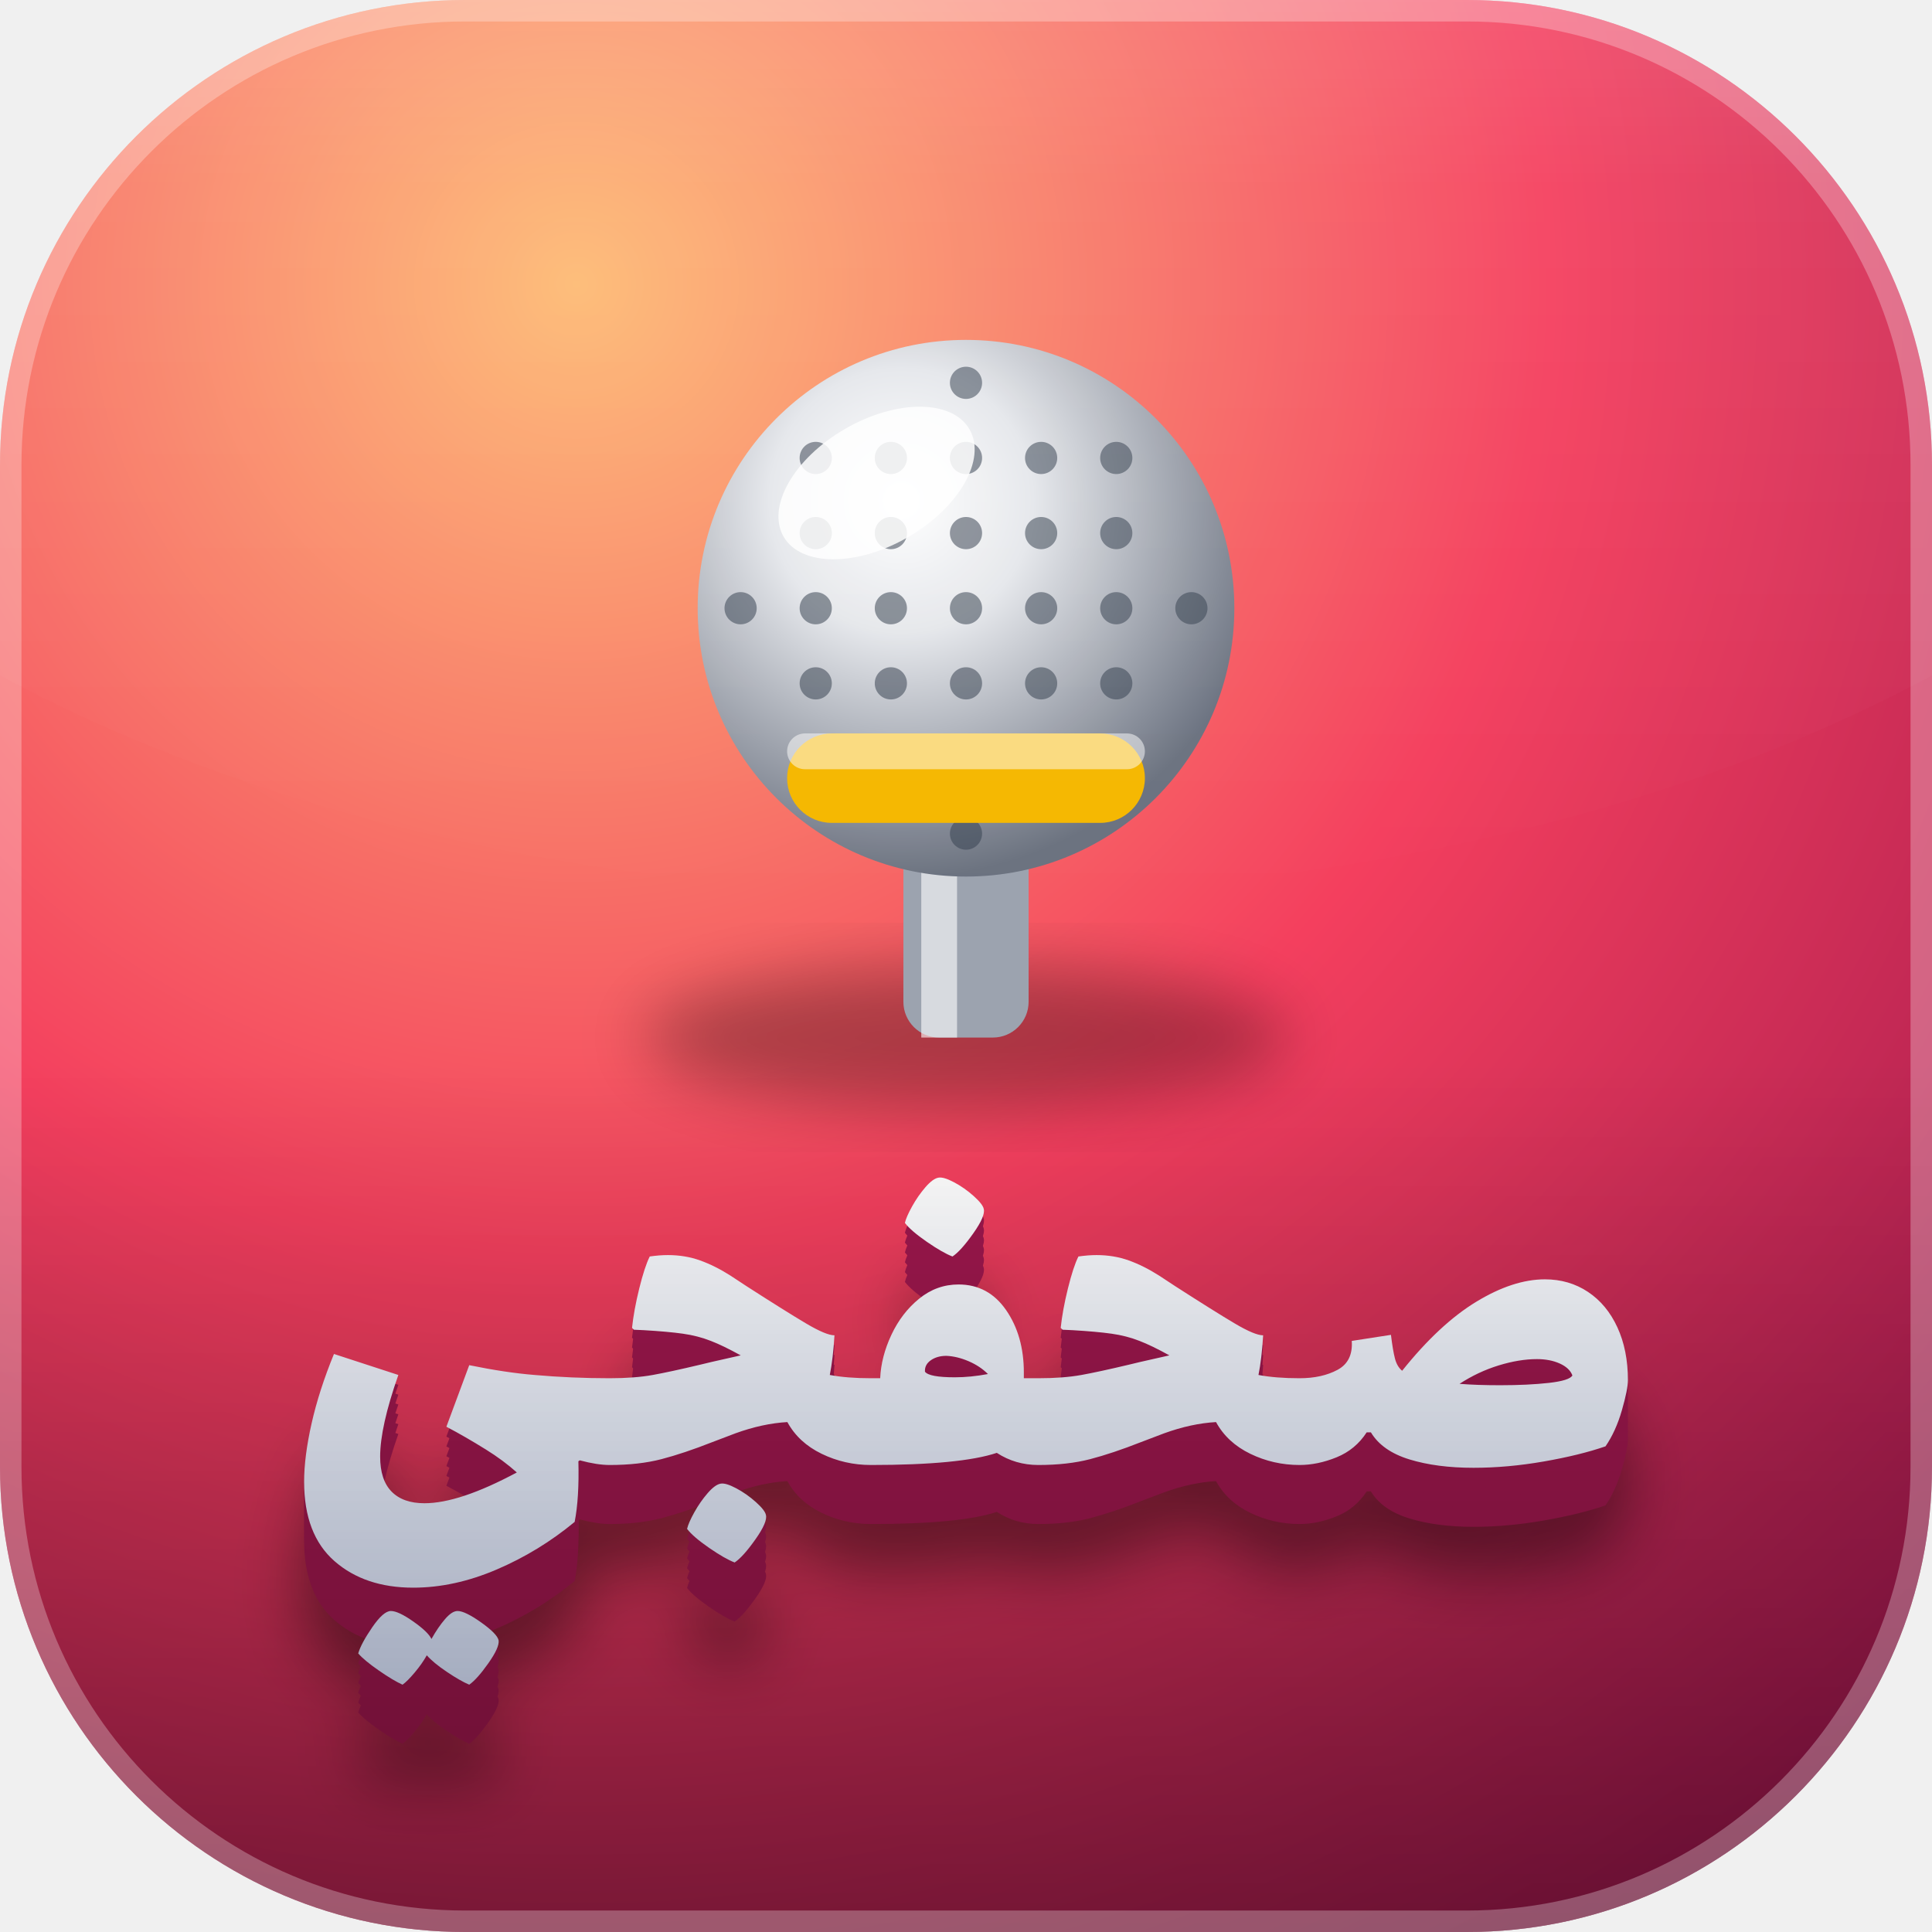
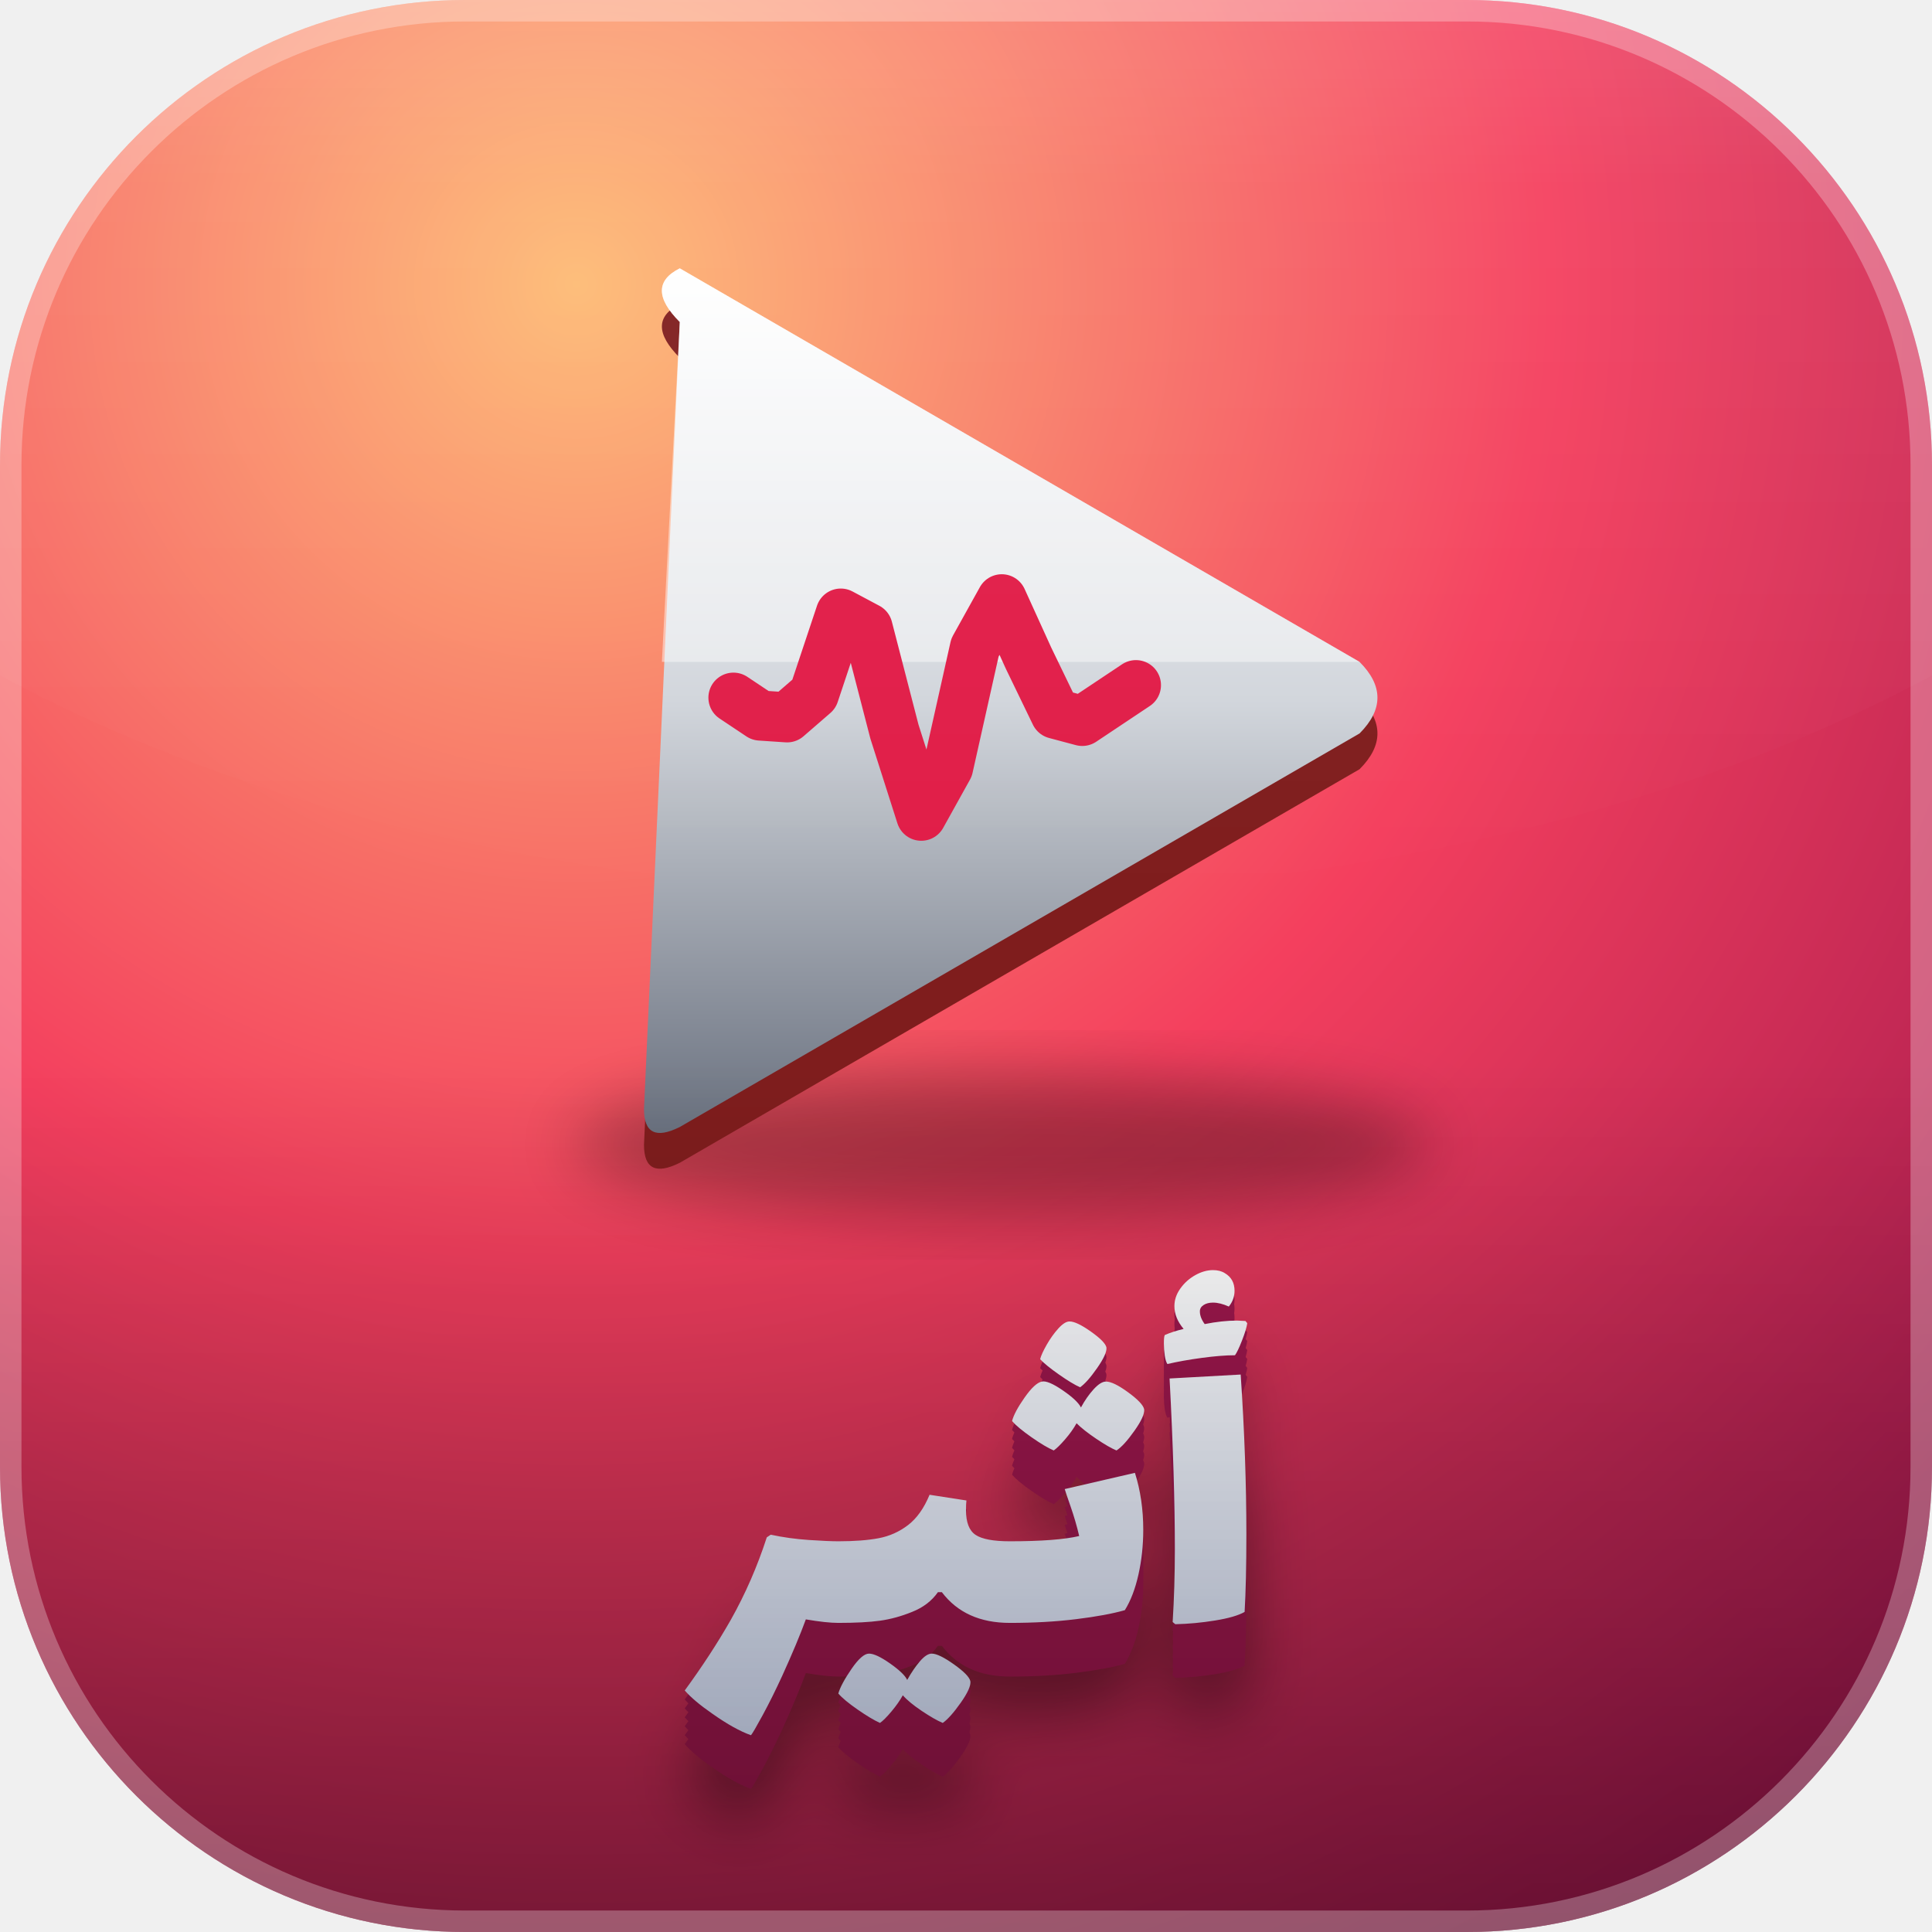
<svg xmlns="http://www.w3.org/2000/svg" xmlns:xlink="http://www.w3.org/1999/xlink" viewBox="0 0 108 108" width="108" height="108">
  <defs>
    <filter id="bl" x="-30%" y="-30%" width="160%" height="160%">
      <feGaussianBlur stdDeviation="1.8" />
    </filter>
    <linearGradient id="hlg" x1="0" y1="0" x2="0" y2="1">
      <stop offset="0" stop-color="#fff" stop-opacity=".55" />
      <stop offset="1" stop-color="#fff" stop-opacity="0" />
    </linearGradient>
    <linearGradient id="gloss" x1="0" y1="0" x2="0" y2="1">
      <stop offset="0" stop-color="#fff" stop-opacity=".42" />
      <stop offset=".55" stop-color="#fff" stop-opacity=".06" />
      <stop offset="1" stop-color="#fff" stop-opacity="0" />
    </linearGradient>
    <linearGradient id="shade" x1="0" y1="0" x2="0" y2="1">
      <stop offset=".55" stop-color="#000" stop-opacity="0" />
      <stop offset="1" stop-color="#000" stop-opacity=".35" />
    </linearGradient>
    <linearGradient id="wf" x1="0" y1="0" x2="0" y2="1">
      <stop offset="0" stop-color="#FFFFFF" />
      <stop offset="1" stop-color="#DCE6FF" />
    </linearGradient>
+     <linearGradient id="gf" x1="0" y1="0" x2="0" y2="1">
+       <stop offset="0" stop-color="#FFF4C2" />
+       <stop offset=".5" stop-color="#F6C343" />
+       <stop offset="1" stop-color="#C98A12" />
+     </linearGradient>
    <radialGradient id="bg" cx="30%" cy="15%" r="100%">
      <stop offset="0" stop-color="#FDBA74" />
-       <stop offset=".5" stop-color="#F43F5E" />
+       <stop offset="0.5" stop-color="#F43F5E" />
      <stop offset="1" stop-color="#9D174D" />
    </radialGradient>
    <radialGradient id="mh" cx="38%" cy="30%" r="70%">
      <stop offset="0" stop-color="#FFFFFF" />
      <stop offset=".35" stop-color="#E5E7EB" />
      <stop offset="1" stop-color="#6B7280" />
    </radialGradient>
  </defs>
+   <defs>
+     <linearGradient id="scr" x1="0" y1="0" x2="0" y2="1">
+       <stop offset="0" stop-color="#2B1030" />
+       <stop offset="1" stop-color="#0B0410" />
+     </linearGradient>
+     <linearGradient id="chrome" x1="0" y1="0" x2="0" y2="1">
+       <stop offset="0" stop-color="#FFFFFF" />
+       <stop offset=".5" stop-color="#D1D5DB" />
+       <stop offset="1" stop-color="#6B7280" />
+     </linearGradient>
+     <linearGradient id="red" x1="0" y1="0" x2="0" y2="1">
+       <stop offset="0" stop-color="#FF6B81" />
+       <stop offset="1" stop-color="#B0102F" />
+     </linearGradient>
+   </defs>
  <clipPath id="sq">
    <rect width="108" height="108" rx="26" />
  </clipPath>
  <g clip-path="url(#sq)">
    <rect width="108" height="108" fill="url(#bg)" />
-     <ellipse cx="54" cy="58" rx="18" ry="4" fill="#000" opacity=".3" filter="url(#bl)" />
-     <rect x="50.5" y="44" width="7" height="14" rx="2" fill="#9CA3AF" />
-     <rect x="51.5" y="44" width="2" height="14" fill="#fff" opacity=".6" />
-     <circle cx="54" cy="34" r="15" fill="url(#mh)" />
-     <circle cx="41.4" cy="34.0" r=".9" fill="#374151" opacity=".55" />
-     <circle cx="45.6" cy="25.6" r=".9" fill="#374151" opacity=".55" />
-     <circle cx="45.6" cy="29.8" r=".9" fill="#374151" opacity=".55" />
-     <circle cx="45.6" cy="34.0" r=".9" fill="#374151" opacity=".55" />
-     <circle cx="45.6" cy="38.2" r=".9" fill="#374151" opacity=".55" />
-     <circle cx="45.6" cy="42.4" r=".9" fill="#374151" opacity=".55" />
-     <circle cx="49.8" cy="25.6" r=".9" fill="#374151" opacity=".55" />
-     <circle cx="49.8" cy="29.8" r=".9" fill="#374151" opacity=".55" />
-     <circle cx="49.8" cy="34.0" r=".9" fill="#374151" opacity=".55" />
-     <circle cx="49.8" cy="38.2" r=".9" fill="#374151" opacity=".55" />
-     <circle cx="49.8" cy="42.4" r=".9" fill="#374151" opacity=".55" />
-     <circle cx="54.0" cy="21.4" r=".9" fill="#374151" opacity=".55" />
-     <circle cx="54.0" cy="25.6" r=".9" fill="#374151" opacity=".55" />
-     <circle cx="54.0" cy="29.8" r=".9" fill="#374151" opacity=".55" />
-     <circle cx="54.0" cy="34.0" r=".9" fill="#374151" opacity=".55" />
-     <circle cx="54.0" cy="38.2" r=".9" fill="#374151" opacity=".55" />
-     <circle cx="54.0" cy="42.4" r=".9" fill="#374151" opacity=".55" />
-     <circle cx="54.0" cy="46.6" r=".9" fill="#374151" opacity=".55" />
-     <circle cx="58.2" cy="25.6" r=".9" fill="#374151" opacity=".55" />
-     <circle cx="58.2" cy="29.8" r=".9" fill="#374151" opacity=".55" />
-     <circle cx="58.2" cy="34.0" r=".9" fill="#374151" opacity=".55" />
-     <circle cx="58.2" cy="38.2" r=".9" fill="#374151" opacity=".55" />
-     <circle cx="58.2" cy="42.4" r=".9" fill="#374151" opacity=".55" />
-     <circle cx="62.4" cy="25.6" r=".9" fill="#374151" opacity=".55" />
-     <circle cx="62.4" cy="29.8" r=".9" fill="#374151" opacity=".55" />
-     <circle cx="62.4" cy="34.0" r=".9" fill="#374151" opacity=".55" />
-     <circle cx="62.4" cy="38.2" r=".9" fill="#374151" opacity=".55" />
-     <circle cx="62.4" cy="42.4" r=".9" fill="#374151" opacity=".55" />
-     <circle cx="66.6" cy="34.0" r=".9" fill="#374151" opacity=".55" />
-     <ellipse cx="49" cy="27" rx="6" ry="3.5" fill="#fff" opacity=".85" transform="rotate(-30 49 27)" />
-     <rect x="44" y="41" width="20" height="5" rx="2.5" fill="#F5B700" />
-     <rect x="44" y="41" width="20" height="2" rx="1" fill="#fff" opacity=".5" />
+     <ellipse cx="56" cy="64" rx="24" ry="4" fill="#000" opacity=".3" filter="url(#bl)" />
+     <path d="M38 18 Q36 16 38 15 L76 37 Q78 39 76 41 L38 63 Q36 64 36 62 Z" transform="translate(0 2)" fill="#7F1D1D" />
+     <path d="M38 18 Q36 16 38 15 L76 37 Q78 39 76 41 L38 63 Q36 64 36 62 Z" fill="url(#chrome)" />
+     <path d="M38 18 Q36 16 38 15 L76 37 L37 37 Z" fill="#fff" opacity=".45" />
+     <path d="M41 39 L42.5 40.0 L44.0 40.1 L45.5 38.8 L47.0 34.3 L48.5 35.1 L50.0 40.9 L51.5 45.6 L53.0 42.9 L54.5 36.2 L56.0 33.5 L57.5 36.8 L59.0 39.9 L60.5 40.3 L62.0 39.3 L63.5 38.3" fill="none" stroke="#E11D48" stroke-width="2.8" stroke-linecap="round" stroke-linejoin="round" />
    <defs>
-       <path id="w" d="M712 -93Q712 -45 706.0 -22.5Q700 0 685 0Q658 0 621 -10L618 -8Q620 71 610 122Q534 185 443.0 224.0Q352 263 264 263Q160 263 95.0 206.0Q30 149 30 36Q30 -18 46.0 -89.0Q62 -160 94 -238L232 -193Q193 -82 193 -18Q193 32 217.5 57.0Q242 82 288 82Q363 82 486 16Q457 -10 420 -33Q375 -61 335 -82L384 -214Q462 -198 524 -193Q603 -186 685 -186Q701 -186 706.5 -163.0Q712 -140 712 -93ZM384 471Q365 463 336.0 443.5Q307 424 293 408Q283 426 267.0 445.0Q251 464 241 471Q221 462 190.0 440.5Q159 419 146 404Q152 383 176.0 348.0Q200 313 216 313Q232 313 264.0 335.5Q296 358 303 373Q317 348 332.0 330.5Q347 313 359 313Q375 313 409.5 337.5Q444 362 447 376Q449 391 425.0 425.0Q401 459 384 471ZM1272 -93Q1272 -45 1266.0 -22.5Q1260 0 1245 0Q1189 0 1139.5 -24.0Q1090 -48 1066 -92Q1013 -89 955 -68Q928 -58 905 -49Q844 -25 796.0 -12.5Q748 0 685 0Q670 0 664.0 -22.5Q658 -45 658 -93Q658 -140 663.5 -163.0Q669 -186 685 -186Q739 -186 777.5 -193.0Q816 -200 879 -215L904 -221L966 -235Q928 -256 902 -266Q874 -277 842.0 -281.5Q810 -286 759 -289L737 -290L733 -294Q737 -332 748.5 -378.5Q760 -425 771 -447Q792 -450 810 -450Q847 -450 879.0 -438.5Q911 -427 944 -406L979 -383Q1063 -329 1106.0 -303.5Q1149 -278 1167 -278Q1164 -228 1157 -193Q1194 -186 1245 -186Q1261 -186 1266.5 -163.0Q1272 -140 1272 -93ZM851 137Q854 124 866.5 101.5Q879 79 895.0 60.5Q911 42 923 40Q934 38 956.5 50.0Q979 62 998.5 79.5Q1018 97 1020 107Q1024 122 997.5 159.5Q971 197 953 209Q932 201 898.0 177.5Q864 154 851 137ZM1631 -93Q1631 -45 1625.0 -22.5Q1619 0 1604 0Q1555 0 1515 -26Q1437 0 1245 0Q1230 0 1224.0 -22.5Q1218 -45 1218 -93Q1218 -140 1223.5 -163.0Q1229 -186 1245 -186H1265Q1267 -232 1289.0 -279.0Q1311 -326 1348.5 -356.5Q1386 -387 1433 -387Q1497 -387 1535.0 -332.0Q1573 -277 1573 -198V-186H1604Q1620 -186 1625.5 -163.0Q1631 -140 1631 -93ZM1496 -195Q1479 -212 1454.5 -222.5Q1430 -233 1407 -234Q1387 -234 1373.5 -224.5Q1360 -215 1361 -200Q1370 -188 1425 -188Q1459 -188 1496 -195ZM1318 -519Q1321 -532 1333.5 -554.5Q1346 -577 1362.0 -595.5Q1378 -614 1390 -616Q1401 -618 1423.5 -606.0Q1446 -594 1465.5 -576.5Q1485 -559 1487 -549Q1491 -534 1464.5 -496.5Q1438 -459 1420 -447Q1399 -455 1365.0 -478.5Q1331 -502 1318 -519ZM2191 -93Q2191 -45 2185.0 -22.5Q2179 0 2164 0Q2108 0 2058.5 -24.0Q2009 -48 1985 -92Q1932 -89 1874 -68Q1847 -58 1824 -49Q1763 -25 1715.0 -12.5Q1667 0 1604 0Q1589 0 1583.0 -22.5Q1577 -45 1577 -93Q1577 -140 1582.5 -163.0Q1588 -186 1604 -186Q1658 -186 1696.5 -193.0Q1735 -200 1798 -215L1823 -221L1885 -235Q1847 -256 1821 -266Q1793 -277 1761.0 -281.5Q1729 -286 1678 -289L1656 -290L1652 -294Q1656 -332 1667.5 -378.5Q1679 -425 1690 -447Q1711 -450 1729 -450Q1766 -450 1798.0 -438.5Q1830 -427 1863 -406L1898 -383Q1982 -329 2025.0 -303.5Q2068 -278 2086 -278Q2083 -228 2076 -193Q2113 -186 2164 -186Q2180 -186 2185.5 -163.0Q2191 -140 2191 -93ZM2868 -182Q2868 -162 2855.0 -117.0Q2842 -72 2820 -40Q2765 -21 2687.5 -7.5Q2610 6 2537 6Q2458 6 2399.5 -12.0Q2341 -30 2317 -70H2308Q2284 -33 2243.5 -16.5Q2203 0 2164 0Q2149 0 2143.0 -22.5Q2137 -45 2137 -93Q2137 -140 2142.5 -163.0Q2148 -186 2164 -186Q2212 -186 2245.5 -204.0Q2279 -222 2276 -266L2360 -279Q2364 -246 2368.5 -228.5Q2373 -211 2384 -202Q2464 -302 2543.0 -350.0Q2622 -398 2690 -398Q2742 -398 2782.5 -371.0Q2823 -344 2845.5 -295.0Q2868 -246 2868 -182ZM2594 -171Q2654 -171 2698.5 -176.0Q2743 -181 2749 -192Q2743 -208 2722.0 -217.5Q2701 -227 2673 -227Q2635 -227 2591.0 -213.5Q2547 -200 2507 -174Q2544 -171 2594 -171Z" transform="translate(16.218 81.894) scale(0.026075)" />
+       <path id="w" d="M332 -93Q332 -45 326.0 -22.5Q320 0 305 0Q278 0 231 -8Q212 44 177 121Q154 171 132.5 210.5Q111 250 106 256Q69 243 18 207Q-24 178 -45 154Q15 72 60 -7Q110 -96 142 -195L151 -201Q193 -192 237.5 -189.0Q282 -186 305 -186Q321 -186 326.5 -163.0Q332 -140 332 -93ZM723 -93Q723 -45 717.0 -22.5Q711 0 696 0Q594 0 541 -70H532Q511 -40 473 -25Q436 -10 400.0 -5.0Q364 0 305 0Q290 0 284.0 -22.5Q278 -45 278 -93Q278 -140 283.5 -163.0Q289 -186 305 -186Q360 -186 397.0 -193.0Q434 -200 464.0 -223.0Q494 -246 513 -292L597 -279Q596 -271 596 -257Q596 -215 618.0 -200.5Q640 -186 696 -186Q712 -186 717.5 -163.0Q723 -140 723 -93ZM543 228Q524 220 495.0 200.5Q466 181 452 165Q442 183 426.0 202.0Q410 221 400 228Q380 219 349.0 197.5Q318 176 305 161Q311 140 335.0 105.0Q359 70 375 70Q391 70 423.0 92.5Q455 115 462 130Q476 105 491.0 87.5Q506 70 518 70Q534 70 568.5 94.5Q603 119 606 133Q608 148 584.0 182.0Q560 216 543 228ZM1000 -212Q1000 -159 989.0 -110.0Q978 -61 958 -29Q916 -17 847.0 -8.5Q778 0 696 0Q681 0 675.0 -22.5Q669 -45 669 -93Q669 -140 674.5 -163.0Q680 -186 696 -186Q803 -186 854 -198Q846 -232 834.5 -265.0Q823 -298 821 -305L981 -342Q1000 -282 1000 -212ZM765 -601Q768 -613 780.0 -634.0Q792 -655 806.5 -671.0Q821 -687 832 -687Q848 -687 880.5 -664.0Q913 -641 916 -628Q918 -614 895.0 -581.0Q872 -548 856 -537Q838 -545 808.0 -566.0Q778 -587 765 -601ZM939 -393Q922 -400 893.0 -419.5Q864 -439 848 -455Q838 -437 822.0 -418.5Q806 -400 796 -393Q777 -401 745.5 -423.0Q714 -445 701 -460Q706 -480 729.5 -513.5Q753 -547 769 -550Q783 -553 816.5 -530.0Q850 -507 858 -491Q871 -515 887.0 -532.5Q903 -550 915 -550Q932 -550 965.5 -525.5Q999 -501 1002 -487Q1004 -472 980.0 -438.0Q956 -404 939 -393ZM1067 -2Q1072 -82 1072 -168Q1072 -329 1060 -557L1222 -566Q1235 -374 1235 -202Q1235 -93 1231 -25Q1210 -13 1164.0 -5.5Q1118 2 1073 3ZM1237 -683Q1235 -669 1225.0 -643.5Q1215 -618 1209 -610Q1178 -610 1133.5 -604.0Q1089 -598 1055 -590Q1051 -596 1049.0 -609.5Q1047 -623 1047 -637Q1047 -652 1049 -656Q1067 -664 1092 -670Q1071 -695 1071 -722Q1071 -743 1084.5 -762.0Q1098 -781 1118.5 -792.5Q1139 -804 1159 -804Q1175 -804 1186 -797Q1208 -784 1208 -757Q1208 -737 1195 -721Q1175 -730 1159 -730Q1146 -730 1137.5 -724.5Q1129 -719 1129 -710Q1129 -696 1140 -681Q1180 -689 1214 -689L1233 -688Z" transform="translate(39.381 90.721) scale(0.024528)" />
    </defs>
-     <use xlink:href="#w" fill="#000" opacity=".45" filter="url(#bl)" transform="translate(0 5.8)" />
-     <use xlink:href="#w" fill="#9D174D" transform="translate(0 3.30)" />
-     <use xlink:href="#w" fill="#9D174D" transform="translate(0 2.75)" />
-     <use xlink:href="#w" fill="#9D174D" transform="translate(0 2.20)" />
-     <use xlink:href="#w" fill="#9D174D" transform="translate(0 1.65)" />
-     <use xlink:href="#w" fill="#9D174D" transform="translate(0 1.10)" />
-     <use xlink:href="#w" fill="#9D174D" transform="translate(0 0.55)" />
+     <use xlink:href="#w" fill="#000" opacity=".45" filter="url(#bl)" transform="translate(0 5)" />
+     <use xlink:href="#w" fill="#9D174D" transform="translate(0 3.00)" />
+     <use xlink:href="#w" fill="#9D174D" transform="translate(0 2.50)" />
+     <use xlink:href="#w" fill="#9D174D" transform="translate(0 2.00)" />
+     <use xlink:href="#w" fill="#9D174D" transform="translate(0 1.50)" />
+     <use xlink:href="#w" fill="#9D174D" transform="translate(0 1.00)" />
+     <use xlink:href="#w" fill="#9D174D" transform="translate(0 0.50)" />
    <use xlink:href="#w" fill="url(#wf)" />
    <clipPath id="wc">
      <use xlink:href="#w" />
    </clipPath>
-     <rect width="108" height="78" fill="url(#hlg)" clip-path="url(#wc)" />
+     <rect width="108" height="84" fill="url(#hlg)" clip-path="url(#wc)" />
    <ellipse cx="54" cy="6" rx="78" ry="44" fill="url(#gloss)" />
    <rect width="108" height="108" fill="url(#shade)" />
  </g>
  <rect x=".6" y=".6" width="106.8" height="106.8" rx="25.4" fill="none" stroke="#fff" stroke-opacity=".28" stroke-width="1.2" />
</svg>
